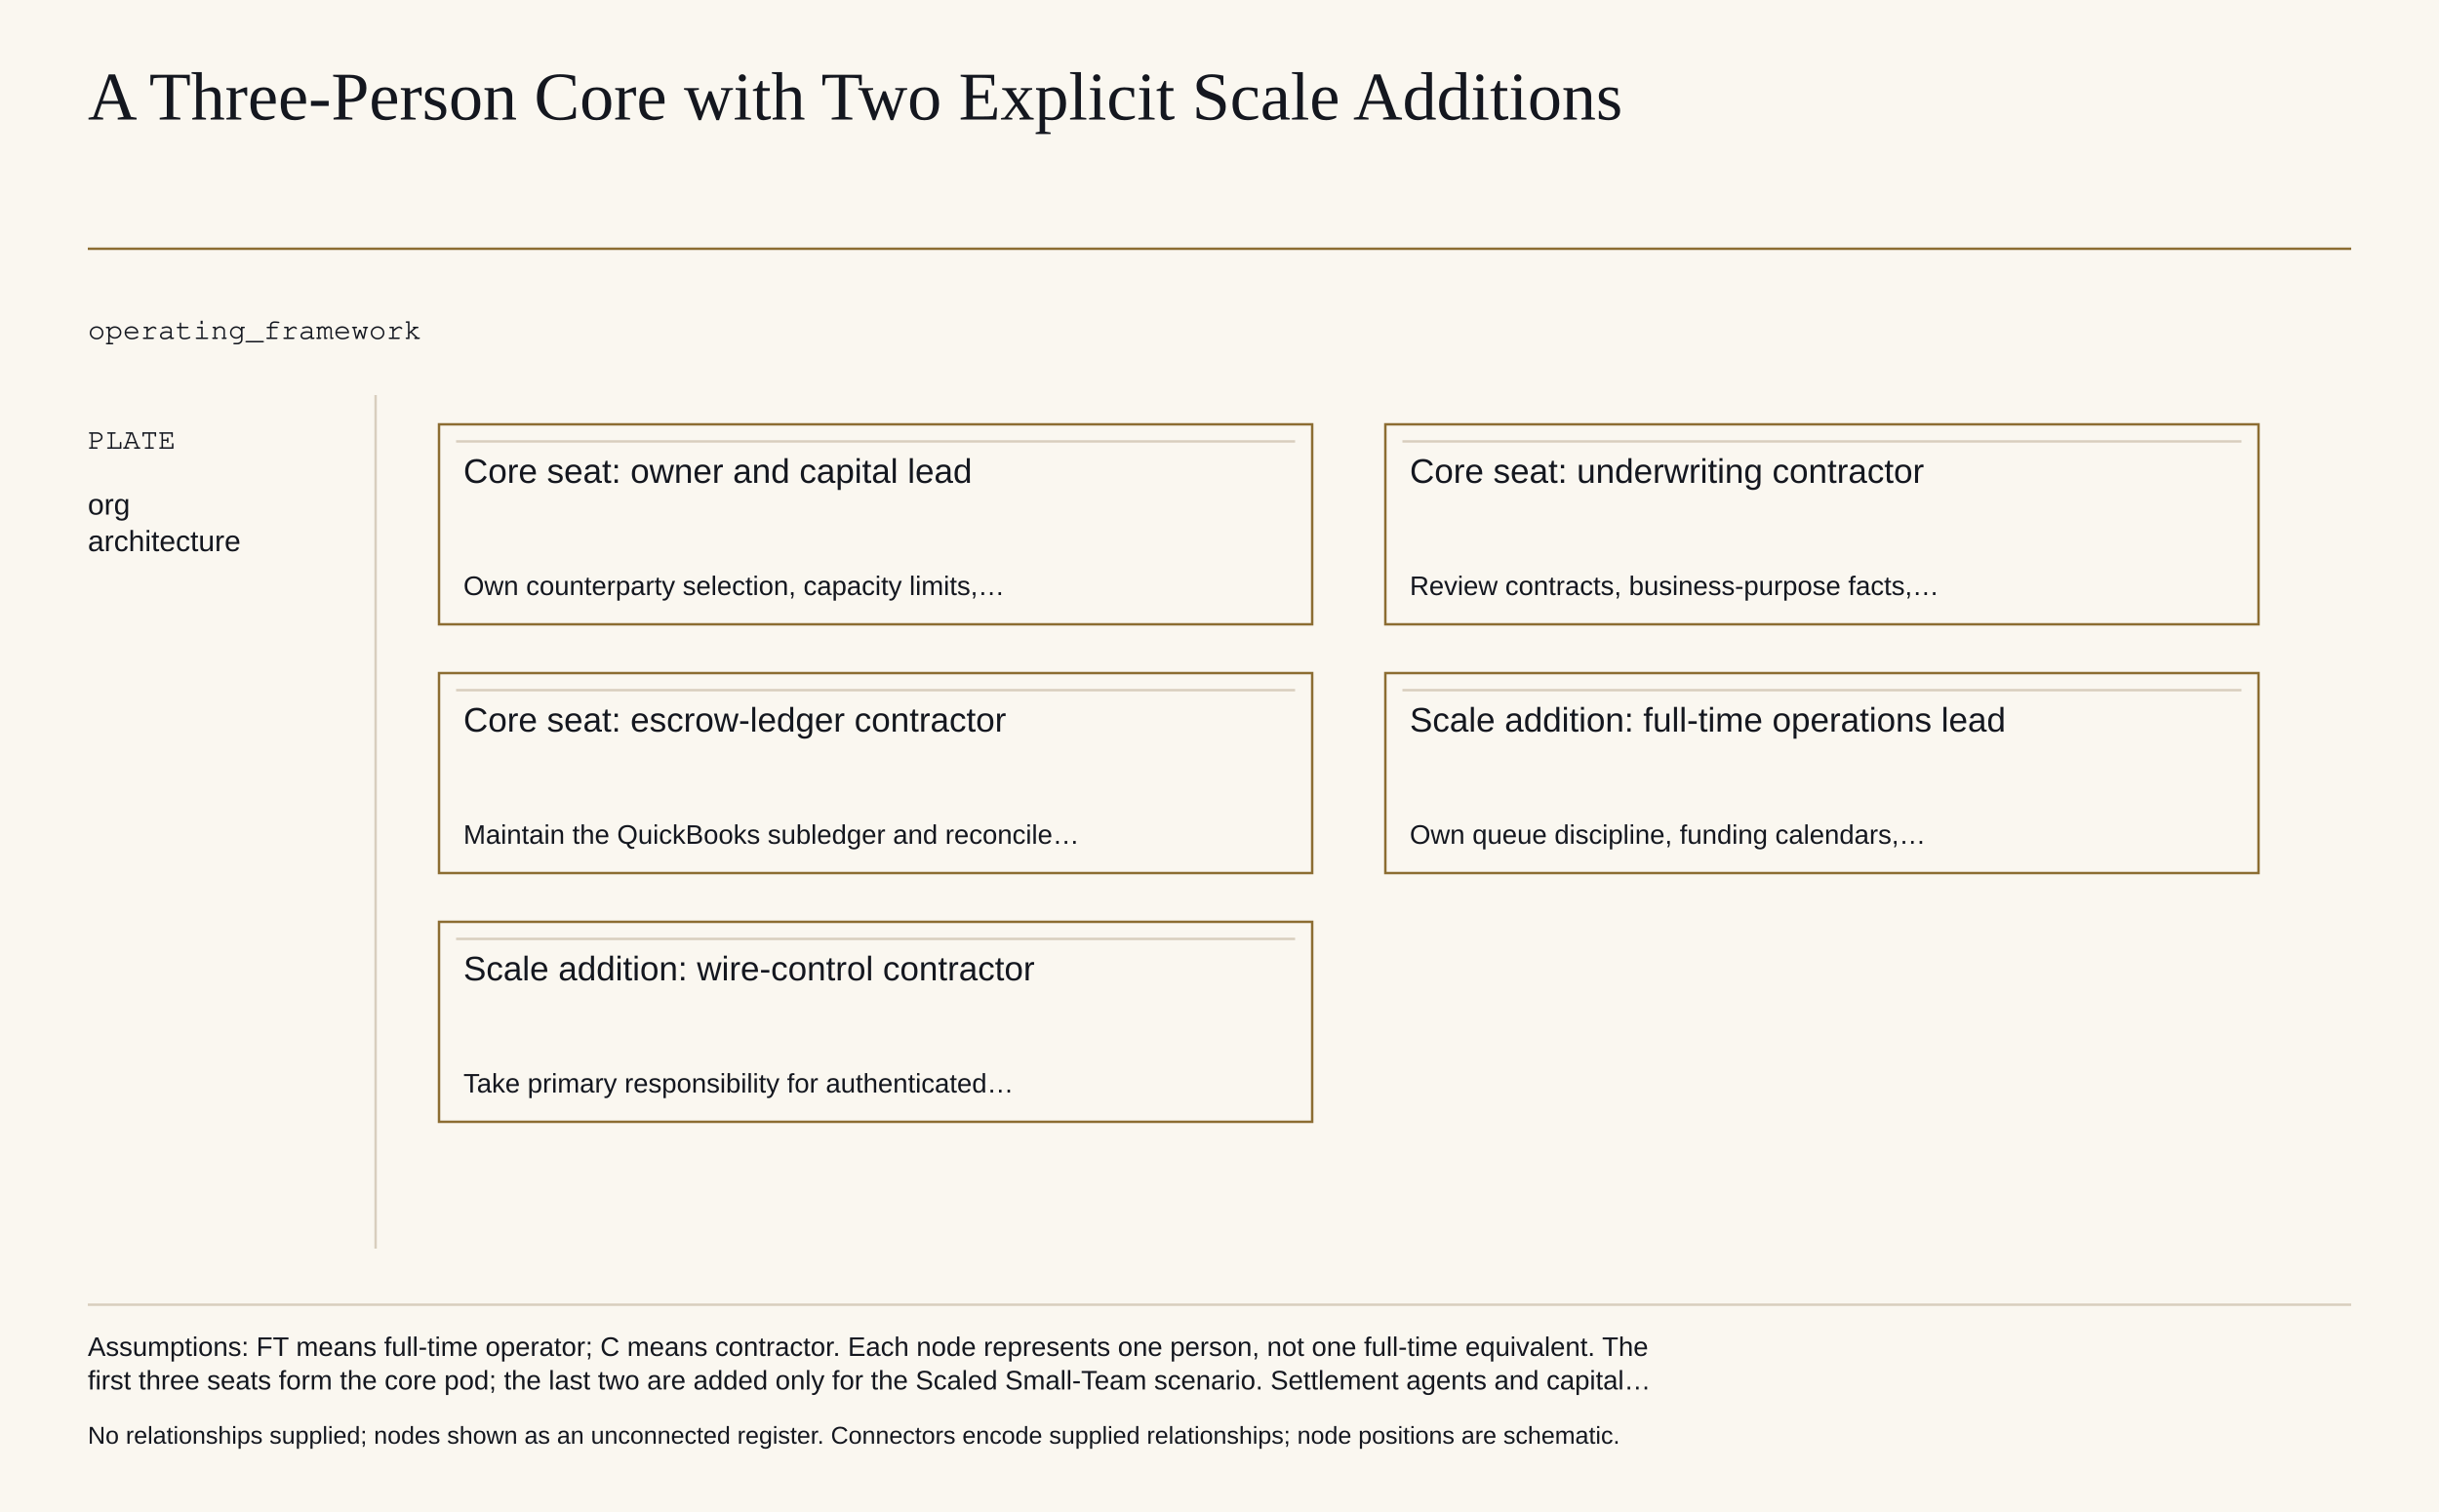
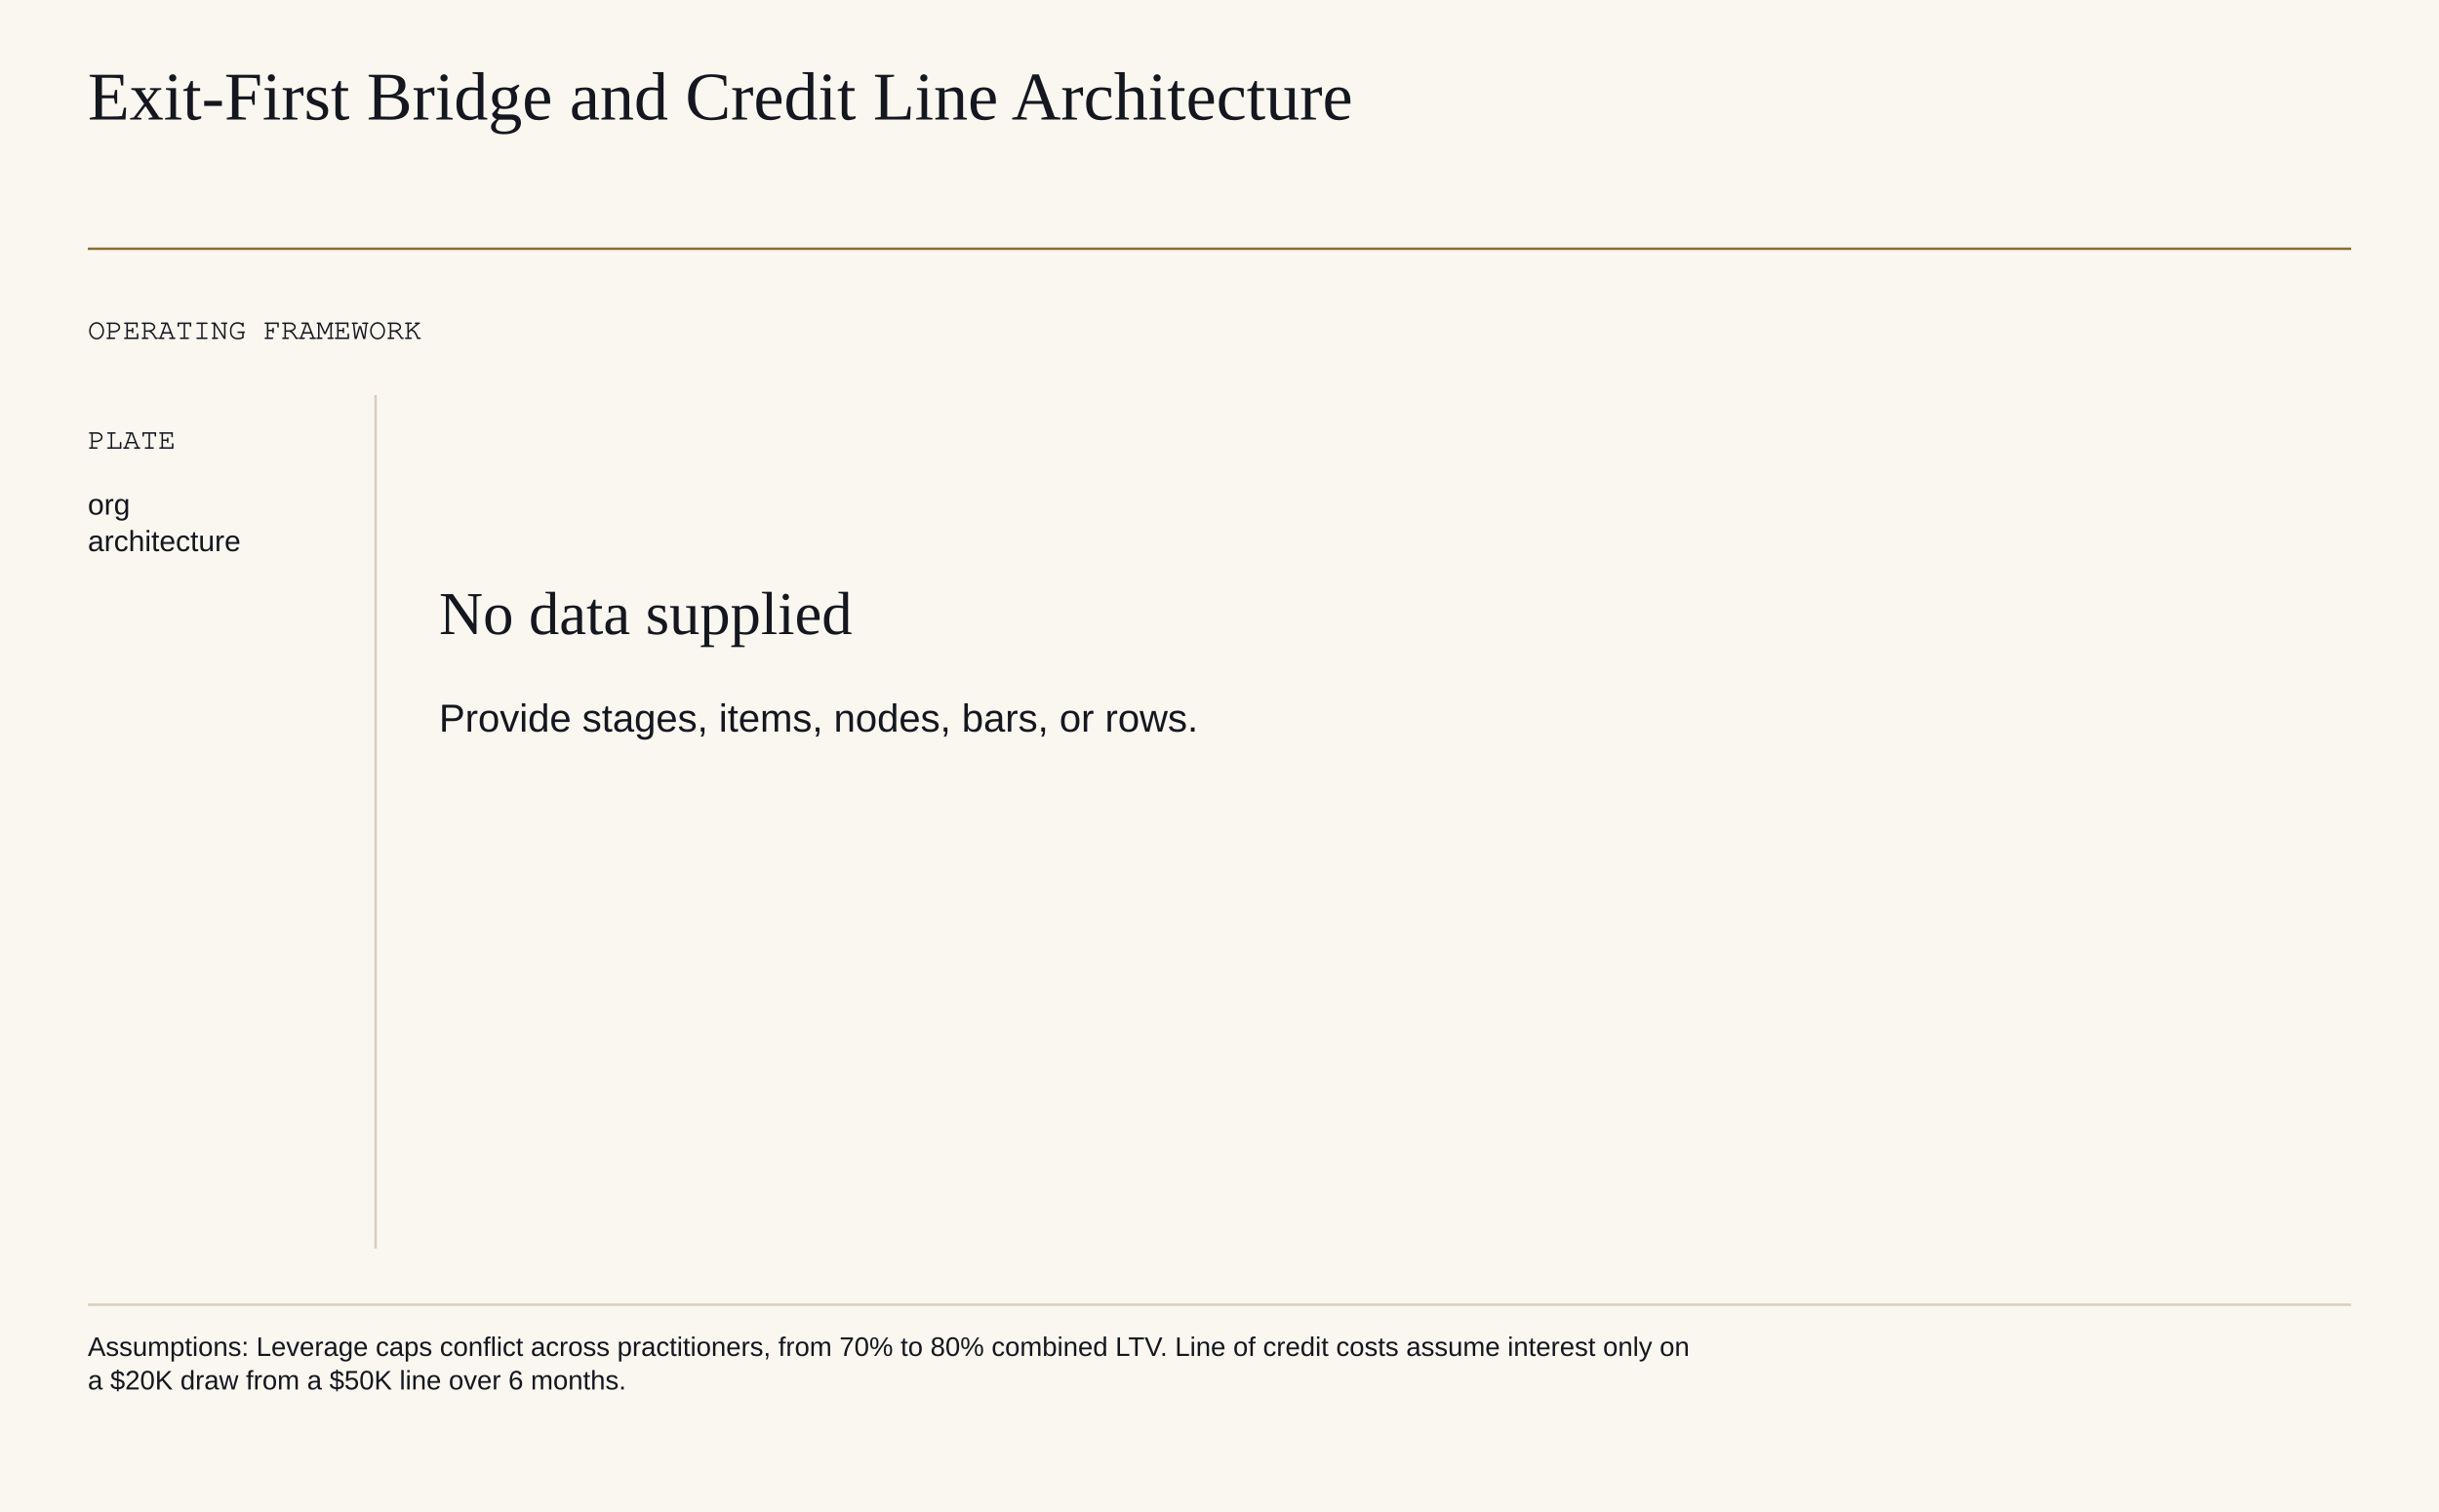
<svg xmlns="http://www.w3.org/2000/svg" viewBox="0 0 1000 620" role="img">
  <rect x="0" y="0" width="1000" height="620" fill="#FAF7F0" stroke="none" stroke-width="1" />
  <text x="36" y="49" font-family="Georgia, 'Times New Roman', serif" font-size="28" fill="#14171F" text-anchor="start" style="font-variant-numeric:tabular-nums">
-     <tspan x="36" dy="0">A Three-Person Core with Two Explicit Scale Additions</tspan>
+     <tspan x="36" dy="0">Exit-First Bridge and Credit Line Architecture</tspan>
  </text>
  <line x1="36" y1="102" x2="964" y2="102" stroke="#8C6D32" stroke-width="1" />
  <text x="36" y="139" font-family="Courier, monospace" font-size="12" fill="#14171F" text-anchor="start" style="font-variant-numeric:tabular-nums">
-     <tspan x="36" dy="0">operating_framework</tspan>
+     <tspan x="36" dy="0">OPERATING FRAMEWORK</tspan>
  </text>
  <line x1="154" y1="162" x2="154" y2="512" stroke="#D8CEBE" stroke-width="1" />
  <text x="36" y="184" font-family="Courier, monospace" font-size="12" fill="#14171F" text-anchor="start" style="font-variant-numeric:tabular-nums">
    <tspan x="36" dy="0">PLATE</tspan>
  </text>
  <text x="36" y="211" font-family="Arial, Helvetica, sans-serif" font-size="12" fill="#14171F" text-anchor="start" style="font-variant-numeric:tabular-nums">
    <tspan x="36" dy="0">org</tspan>
    <tspan x="36" dy="15.0">architecture</tspan>
  </text>
-   <rect x="180.0" y="174.0" width="358.0" height="82" fill="#FAF7F0" stroke="#8C6D32" stroke-width="1" />
-   <line x1="187.0" y1="181.0" x2="531.0" y2="181.0" stroke="#D8CEBE" stroke-width="1" />
-   <text x="190.0" y="198.0" font-family="Arial, Helvetica, sans-serif" font-size="14" fill="#14171F" text-anchor="start" style="font-variant-numeric:tabular-nums">
-     <tspan x="190.0" dy="0">Core seat: owner and capital lead</tspan>
+   <text x="180" y="260" font-family="Georgia, 'Times New Roman', serif" font-size="25" fill="#14171F" text-anchor="start" style="font-variant-numeric:tabular-nums">
+     <tspan x="180" dy="0">No data supplied</tspan>
  </text>
-   <text x="190.0" y="244.0" font-family="Arial, Helvetica, sans-serif" font-size="11" fill="#14171F" text-anchor="start" style="font-variant-numeric:tabular-nums">
-     <tspan x="190.0" dy="0">Own counterparty selection, capacity limits,…</tspan>
-   </text>
-   <rect x="568.0" y="174.0" width="358.0" height="82" fill="#FAF7F0" stroke="#8C6D32" stroke-width="1" />
-   <line x1="575.0" y1="181.0" x2="919.0" y2="181.0" stroke="#D8CEBE" stroke-width="1" />
-   <text x="578.0" y="198.0" font-family="Arial, Helvetica, sans-serif" font-size="14" fill="#14171F" text-anchor="start" style="font-variant-numeric:tabular-nums">
-     <tspan x="578.0" dy="0">Core seat: underwriting contractor</tspan>
-   </text>
-   <text x="578.0" y="244.0" font-family="Arial, Helvetica, sans-serif" font-size="11" fill="#14171F" text-anchor="start" style="font-variant-numeric:tabular-nums">
-     <tspan x="578.0" dy="0">Review contracts, business-purpose facts,…</tspan>
-   </text>
-   <rect x="180.0" y="276.0" width="358.0" height="82" fill="#FAF7F0" stroke="#8C6D32" stroke-width="1" />
-   <line x1="187.0" y1="283.0" x2="531.0" y2="283.0" stroke="#D8CEBE" stroke-width="1" />
-   <text x="190.0" y="300.0" font-family="Arial, Helvetica, sans-serif" font-size="14" fill="#14171F" text-anchor="start" style="font-variant-numeric:tabular-nums">
-     <tspan x="190.0" dy="0">Core seat: escrow-ledger contractor</tspan>
-   </text>
-   <text x="190.0" y="346.0" font-family="Arial, Helvetica, sans-serif" font-size="11" fill="#14171F" text-anchor="start" style="font-variant-numeric:tabular-nums">
-     <tspan x="190.0" dy="0">Maintain the QuickBooks subledger and reconcile…</tspan>
-   </text>
-   <rect x="568.0" y="276.0" width="358.0" height="82" fill="#FAF7F0" stroke="#8C6D32" stroke-width="1" />
-   <line x1="575.0" y1="283.0" x2="919.0" y2="283.0" stroke="#D8CEBE" stroke-width="1" />
-   <text x="578.0" y="300.0" font-family="Arial, Helvetica, sans-serif" font-size="14" fill="#14171F" text-anchor="start" style="font-variant-numeric:tabular-nums">
-     <tspan x="578.0" dy="0">Scale addition: full-time operations lead</tspan>
-   </text>
-   <text x="578.0" y="346.0" font-family="Arial, Helvetica, sans-serif" font-size="11" fill="#14171F" text-anchor="start" style="font-variant-numeric:tabular-nums">
-     <tspan x="578.0" dy="0">Own queue discipline, funding calendars,…</tspan>
-   </text>
-   <rect x="180.0" y="378.0" width="358.0" height="82" fill="#FAF7F0" stroke="#8C6D32" stroke-width="1" />
-   <line x1="187.0" y1="385.0" x2="531.0" y2="385.0" stroke="#D8CEBE" stroke-width="1" />
-   <text x="190.0" y="402.0" font-family="Arial, Helvetica, sans-serif" font-size="14" fill="#14171F" text-anchor="start" style="font-variant-numeric:tabular-nums">
-     <tspan x="190.0" dy="0">Scale addition: wire-control contractor</tspan>
-   </text>
-   <text x="190.0" y="448.0" font-family="Arial, Helvetica, sans-serif" font-size="11" fill="#14171F" text-anchor="start" style="font-variant-numeric:tabular-nums">
-     <tspan x="190.0" dy="0">Take primary responsibility for authenticated…</tspan>
+   <text x="180" y="300" font-family="Arial, Helvetica, sans-serif" font-size="16" fill="#14171F" text-anchor="start" style="font-variant-numeric:tabular-nums">
+     <tspan x="180" dy="0">Provide stages, items, nodes, bars, or rows.</tspan>
  </text>
  <line x1="36" y1="535" x2="964" y2="535" stroke="#D8CEBE" stroke-width="1" />
  <text x="36" y="556" font-family="Arial, Helvetica, sans-serif" font-size="11" fill="#14171F" text-anchor="start" style="font-variant-numeric:tabular-nums">
-     <tspan x="36" dy="0">Assumptions: FT means full-time operator; C means contractor. Each node represents one person, not one full-time equivalent. The</tspan>
-     <tspan x="36" dy="13.75">first three seats form the core pod; the last two are added only for the Scaled Small-Team scenario. Settlement agents and capital…</tspan>
+     <tspan x="36" dy="0">Assumptions: Leverage caps conflict across practitioners, from 70% to 80% combined LTV. Line of credit costs assume interest only on</tspan>
+     <tspan x="36" dy="13.75">a $20K draw from a $50K line over 6 months.</tspan>
  </text>
  <text x="36" y="592" font-family="Arial, Helvetica, sans-serif" font-size="10" fill="#14171F" text-anchor="start" style="font-variant-numeric:tabular-nums">
-     <tspan x="36" dy="0">No relationships supplied; nodes shown as an unconnected register. Connectors encode supplied relationships; node positions are schematic.</tspan>
+     <tspan x="36" dy="0" />
  </text>
</svg>
